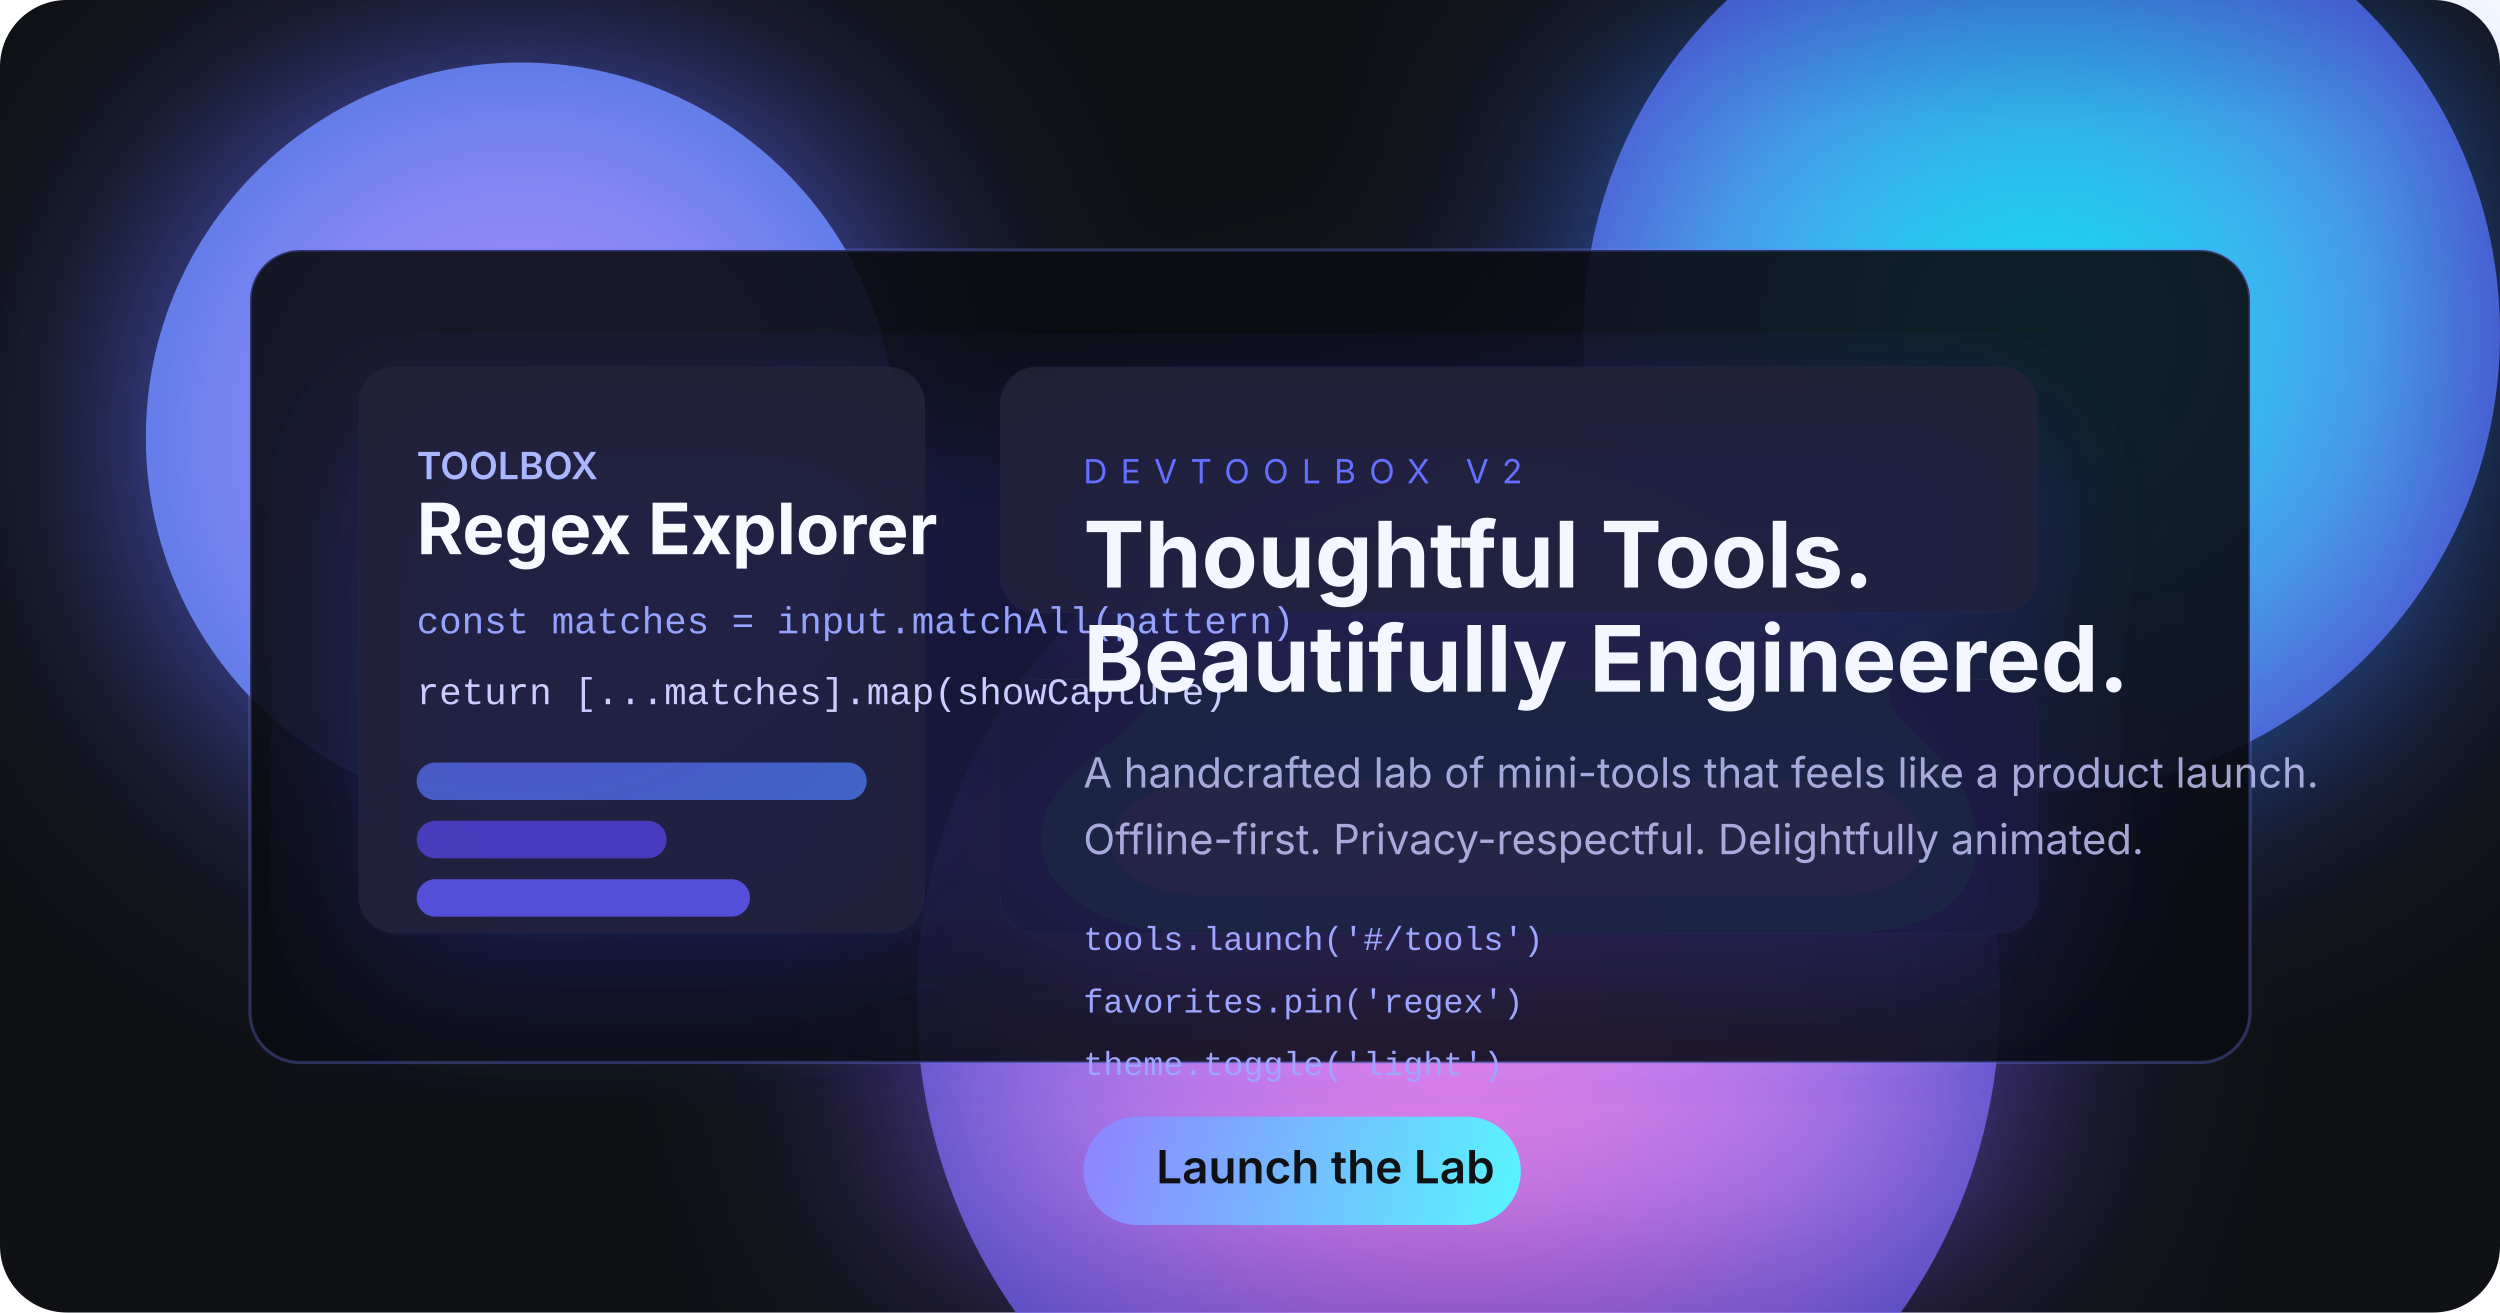
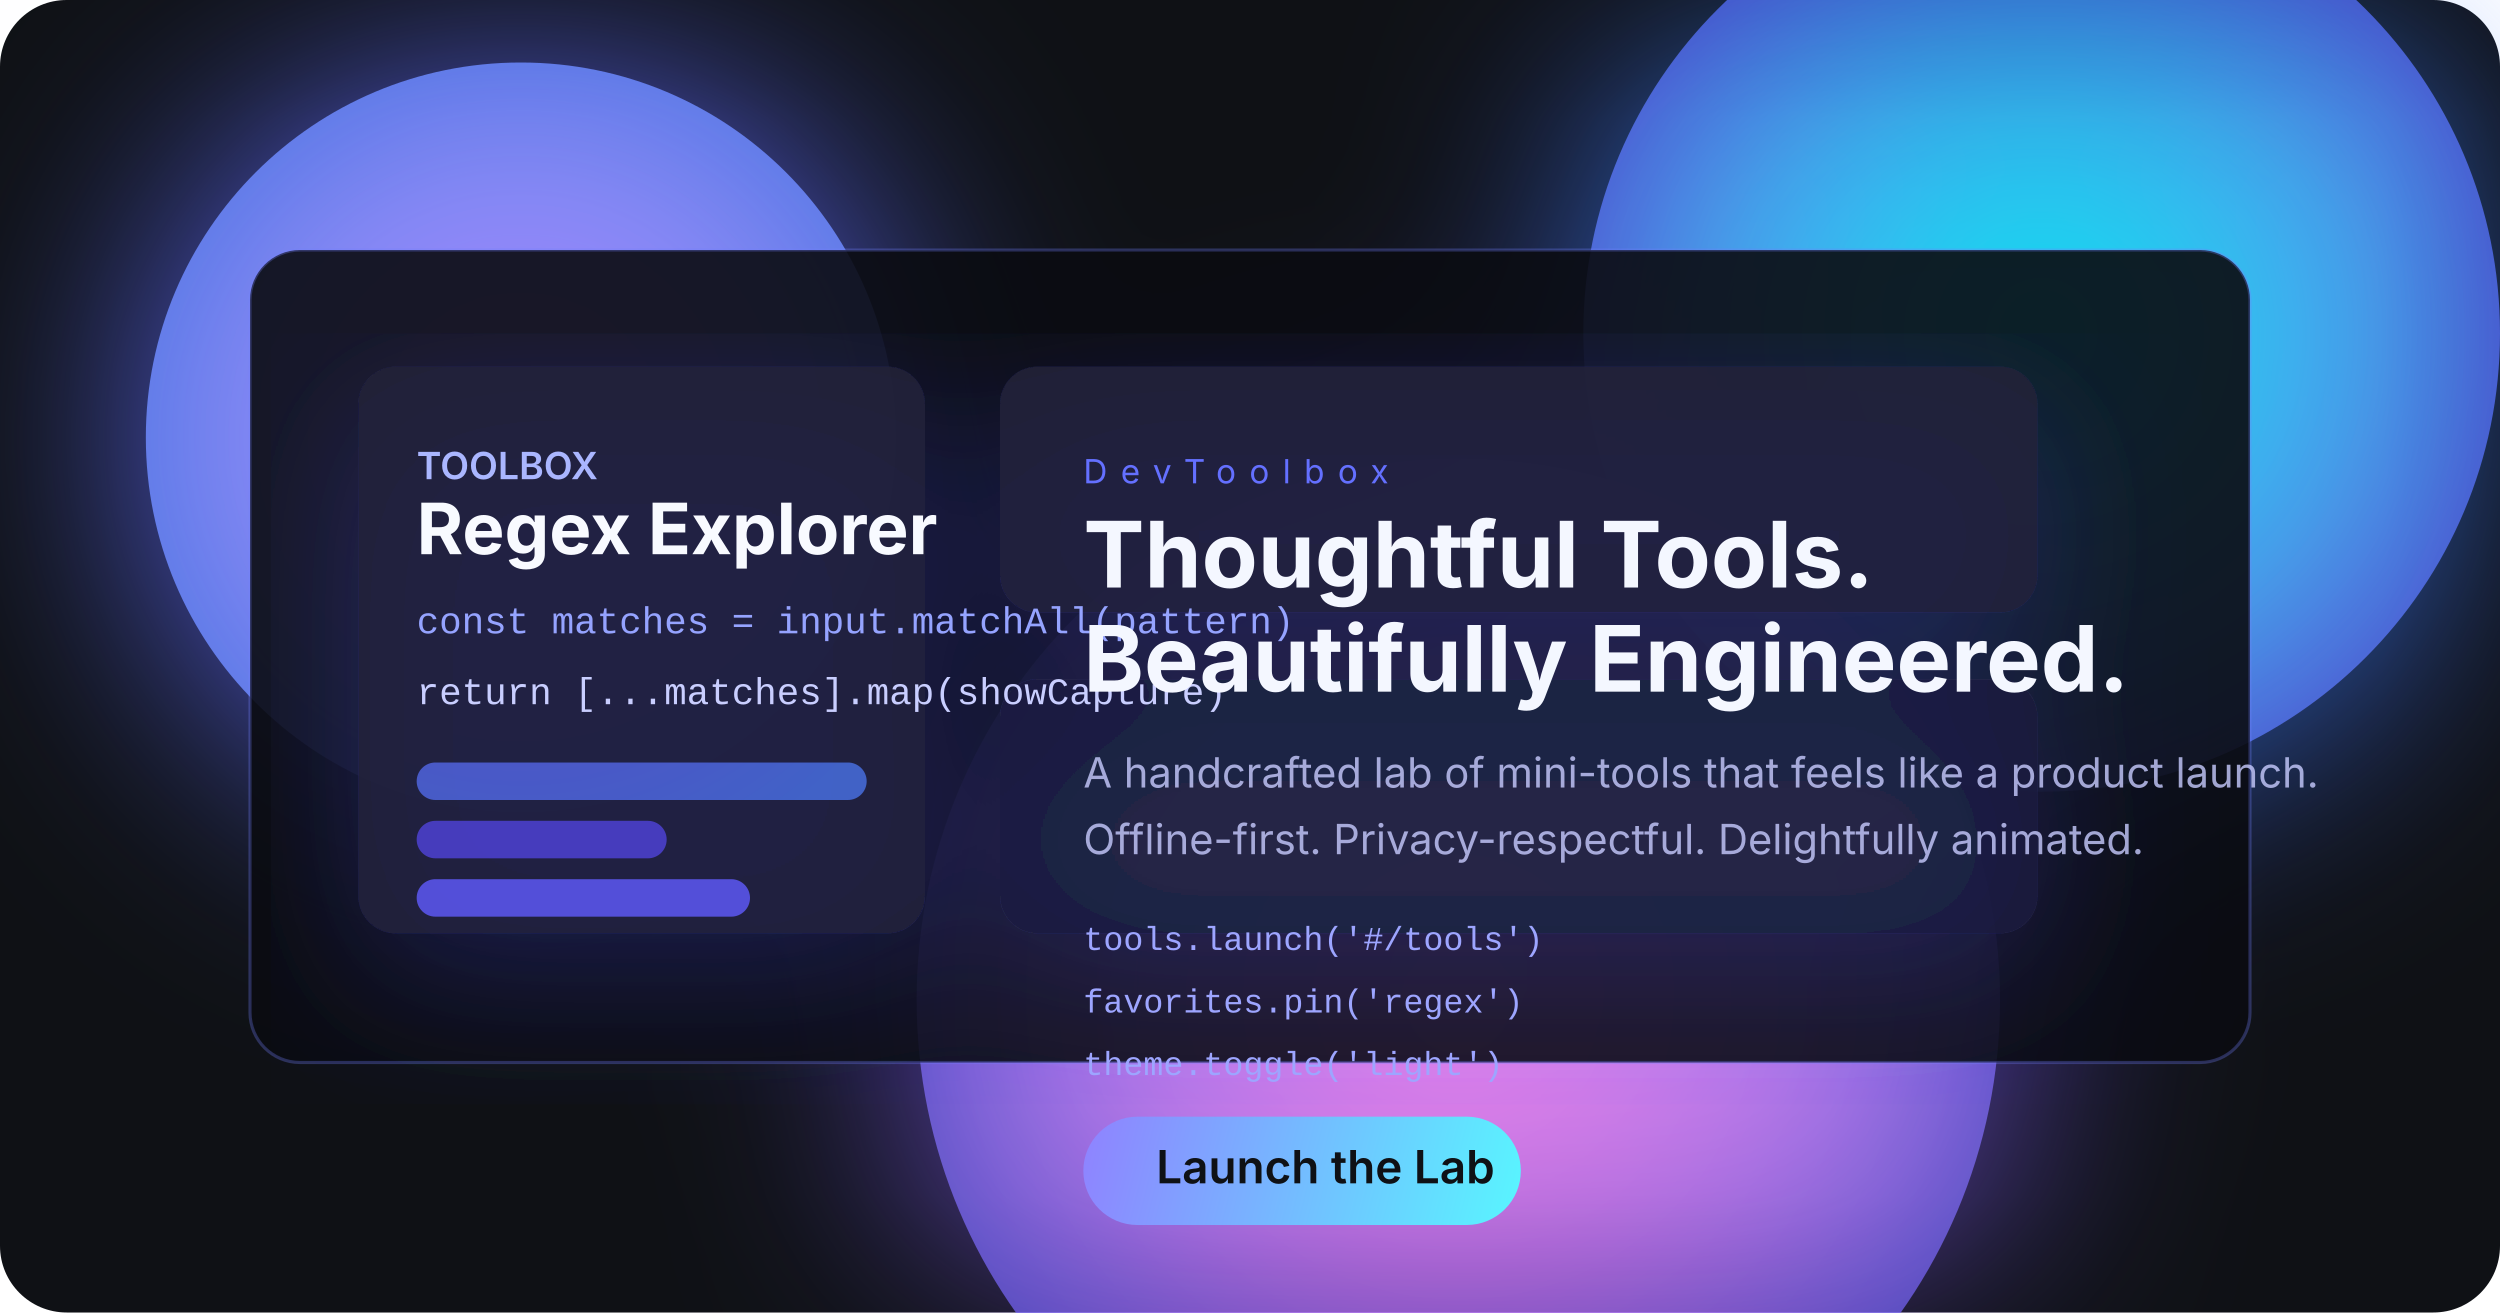
<svg xmlns="http://www.w3.org/2000/svg" width="1200" height="630" viewBox="0 0 1200 630" fill="none">
  <rect width="1200" height="630" rx="32" fill="#0F1115" />
  <g filter="url(#glow)">
    <circle cx="250" cy="210" r="180" fill="url(#gradA)" fill-opacity="0.85" />
    <circle cx="980" cy="160" r="220" fill="url(#gradB)" fill-opacity="0.75" />
    <circle cx="700" cy="480" r="260" fill="url(#gradC)" fill-opacity="0.7" />
  </g>
  <rect x="120" y="120" width="960" height="390" rx="24" fill="rgba(10,12,17,0.9)" stroke="rgba(114,129,255,0.3)" stroke-width="1.5" />
  <g filter="url(#panelGlow)">
    <rect x="172" y="176" width="272" height="272" rx="18" fill="rgba(34,36,53,0.9)" />
    <rect x="480" y="176" width="498" height="118" rx="18" fill="rgba(34,36,53,0.9)" />
    <rect x="480" y="326" width="498" height="122" rx="18" fill="rgba(34,36,53,0.85)" />
  </g>
  <text x="200" y="230" fill="#AAB6FF" font-family="'Inter', 'Segoe UI', sans-serif" font-weight="600" font-size="18">TOOLBOX</text>
  <text x="200" y="266" fill="#F8FAFF" font-family="'Inter', 'Segoe UI', sans-serif" font-weight="700" font-size="34">Regex Explorer</text>
  <text x="200" y="304" fill="#95A3FF" font-family="'JetBrains Mono', 'Courier New', monospace" font-size="18">const matches = input.matchAll(pattern)</text>
  <text x="200" y="338" fill="#C9CEFF" font-family="'JetBrains Mono', 'Courier New', monospace" font-size="18">return [...matches].map(showCapture)</text>
  <rect x="200" y="366" width="216" height="18" rx="9" fill="url(#gradA)" opacity="0.7" />
  <rect x="200" y="394" width="120" height="18" rx="9" fill="url(#gradB)" opacity="0.65" />
  <rect x="200" y="422" width="160" height="18" rx="9" fill="url(#gradC)" opacity="0.8" />
-   <text x="520" y="232" fill="#6470FF" font-family="'Inter', 'Segoe UI', sans-serif" font-size="16" letter-spacing="0.4em" text-transform="uppercase">DEVTOOLBOX V2</text>
+   <text x="520" y="232" fill="#6470FF" font-family="'Inter', 'Segoe UI', sans-serif" font-size="16" letter-spacing="0.4em" text-transform="uppercase">DevToolbox</text>
  <text x="520" y="282" fill="#F4F7FF" font-family="'Inter', 'Segoe UI', sans-serif" font-size="44" font-weight="700">Thoughtful Tools.</text>
  <text x="520" y="332" fill="#F4F7FF" font-family="'Inter', 'Segoe UI', sans-serif" font-size="44" font-weight="700">Beautifully Engineered.</text>
  <text x="520" y="378" fill="#C8CCFF" font-family="'Inter', 'Segoe UI', sans-serif" font-size="20" opacity="0.8">A handcrafted lab of mini-tools that feels like a product launch.</text>
  <text x="520" y="410" fill="#C8CCFF" font-family="'Inter', 'Segoe UI', sans-serif" font-size="20" opacity="0.8">Offline-first. Privacy-respectful. Delightfully animated.</text>
  <g font-family="'JetBrains Mono', 'Courier New', monospace" font-size="16" fill="#9DA5FF">
    <text x="520" y="456">tools.launch('#/tools')</text>
    <text x="520" y="486">favorites.pin('regex')</text>
    <text x="520" y="516">theme.toggle('light')</text>
  </g>
  <rect x="520" y="536" width="210" height="52" rx="26" fill="url(#gradButton)" />
  <text x="555" y="568" fill="#0F1115" font-family="'Inter', 'Segoe UI', sans-serif" font-size="22" font-weight="600">Launch the Lab</text>
  <defs>
    <radialGradient id="gradA" cx="0" cy="0" r="1" gradientUnits="userSpaceOnUse" gradientTransform="translate(250 210) rotate(46) scale(220)">
      <stop stop-color="#7C4DFF" />
      <stop offset="1" stop-color="#4E7DFF" />
    </radialGradient>
    <radialGradient id="gradB" cx="0" cy="0" r="1" gradientUnits="userSpaceOnUse" gradientTransform="translate(980 160) rotate(58) scale(260)">
      <stop stop-color="#00E0FF" />
      <stop offset="1" stop-color="#5B4BFF" />
    </radialGradient>
    <radialGradient id="gradC" cx="0" cy="0" r="1" gradientUnits="userSpaceOnUse" gradientTransform="translate(700 480) rotate(68) scale(280)">
      <stop stop-color="#FF6CFF" />
      <stop offset="1" stop-color="#605BFF" />
    </radialGradient>
    <linearGradient id="gradButton" x1="520" y1="536" x2="730" y2="588" gradientUnits="userSpaceOnUse">
      <stop stop-color="#8F82FF" />
      <stop offset="1" stop-color="#58F6FF" />
    </linearGradient>
    <filter id="glow" x="-60" y="-60" width="1320" height="750" filterUnits="userSpaceOnUse" color-interpolation-filters="sRGB">
      <feGaussianBlur stdDeviation="60" result="blur" />
      <feBlend in="SourceGraphic" in2="blur" mode="screen" />
    </filter>
    <filter id="panelGlow" x="130" y="140" width="960" height="390" filterUnits="userSpaceOnUse" color-interpolation-filters="sRGB">
      <feDropShadow dx="0" dy="20" stdDeviation="40" flood-color="rgba(72,83,255,0.28)" />
    </filter>
  </defs>
</svg>
